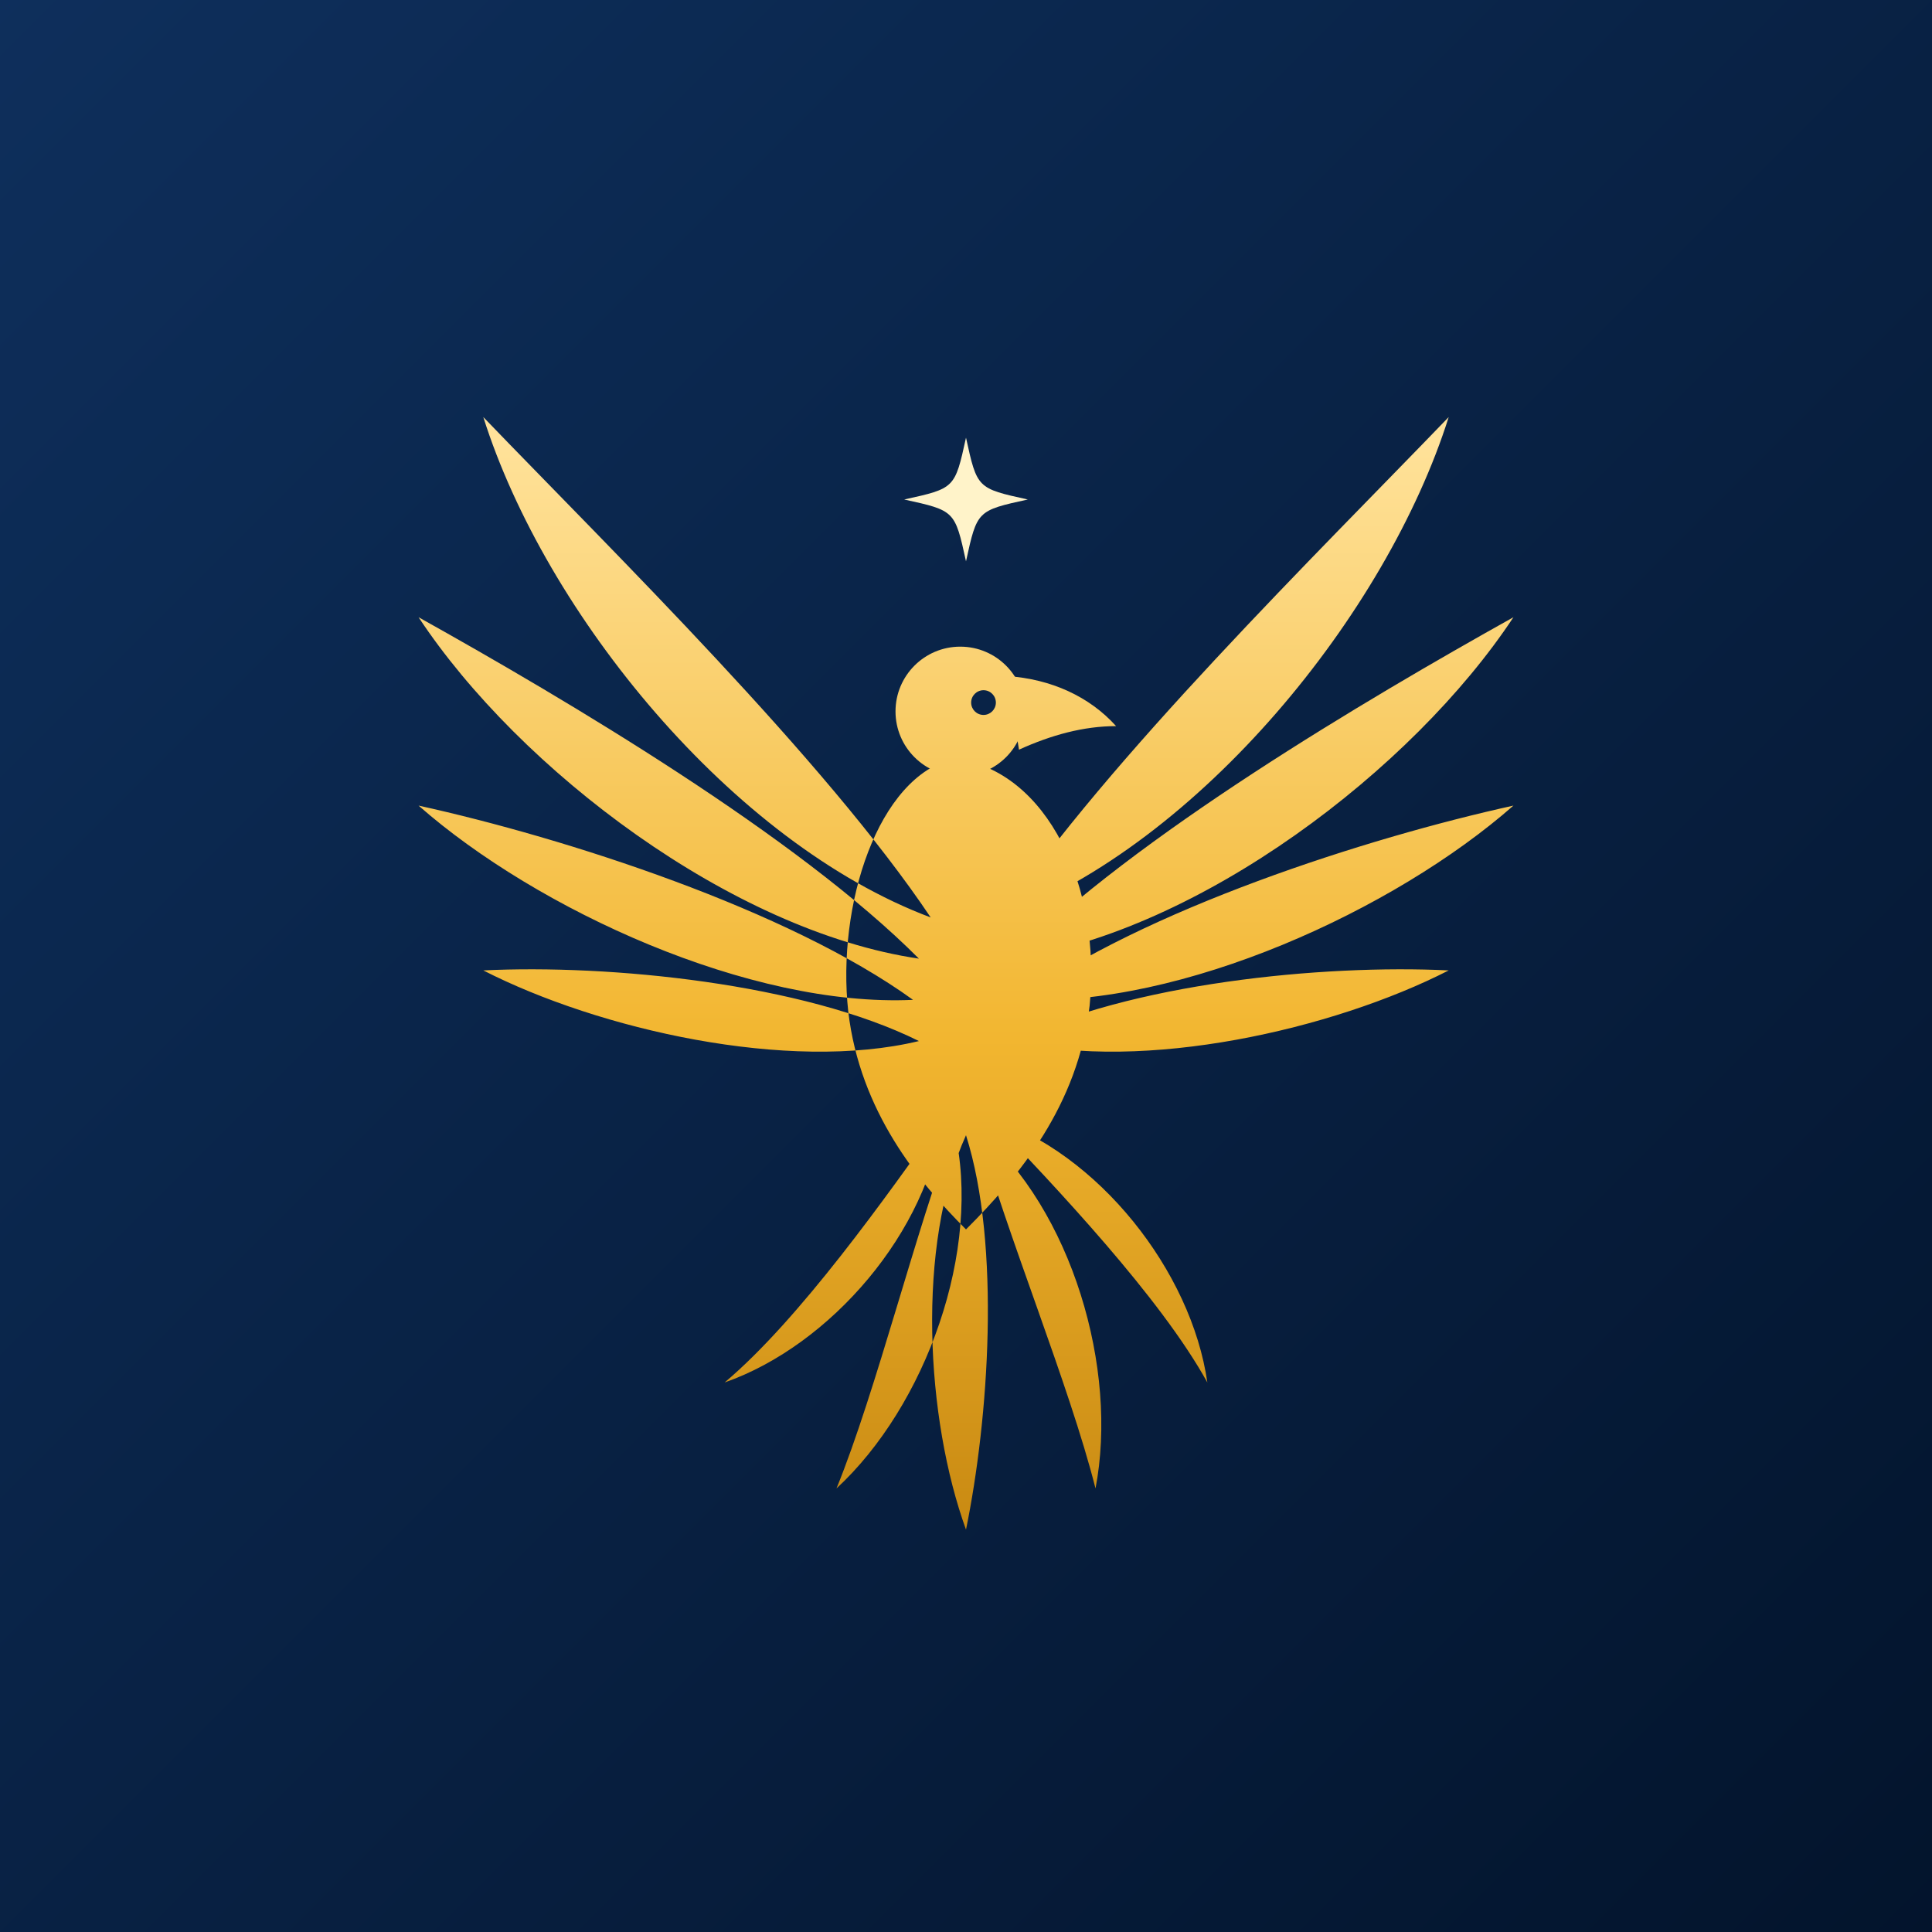
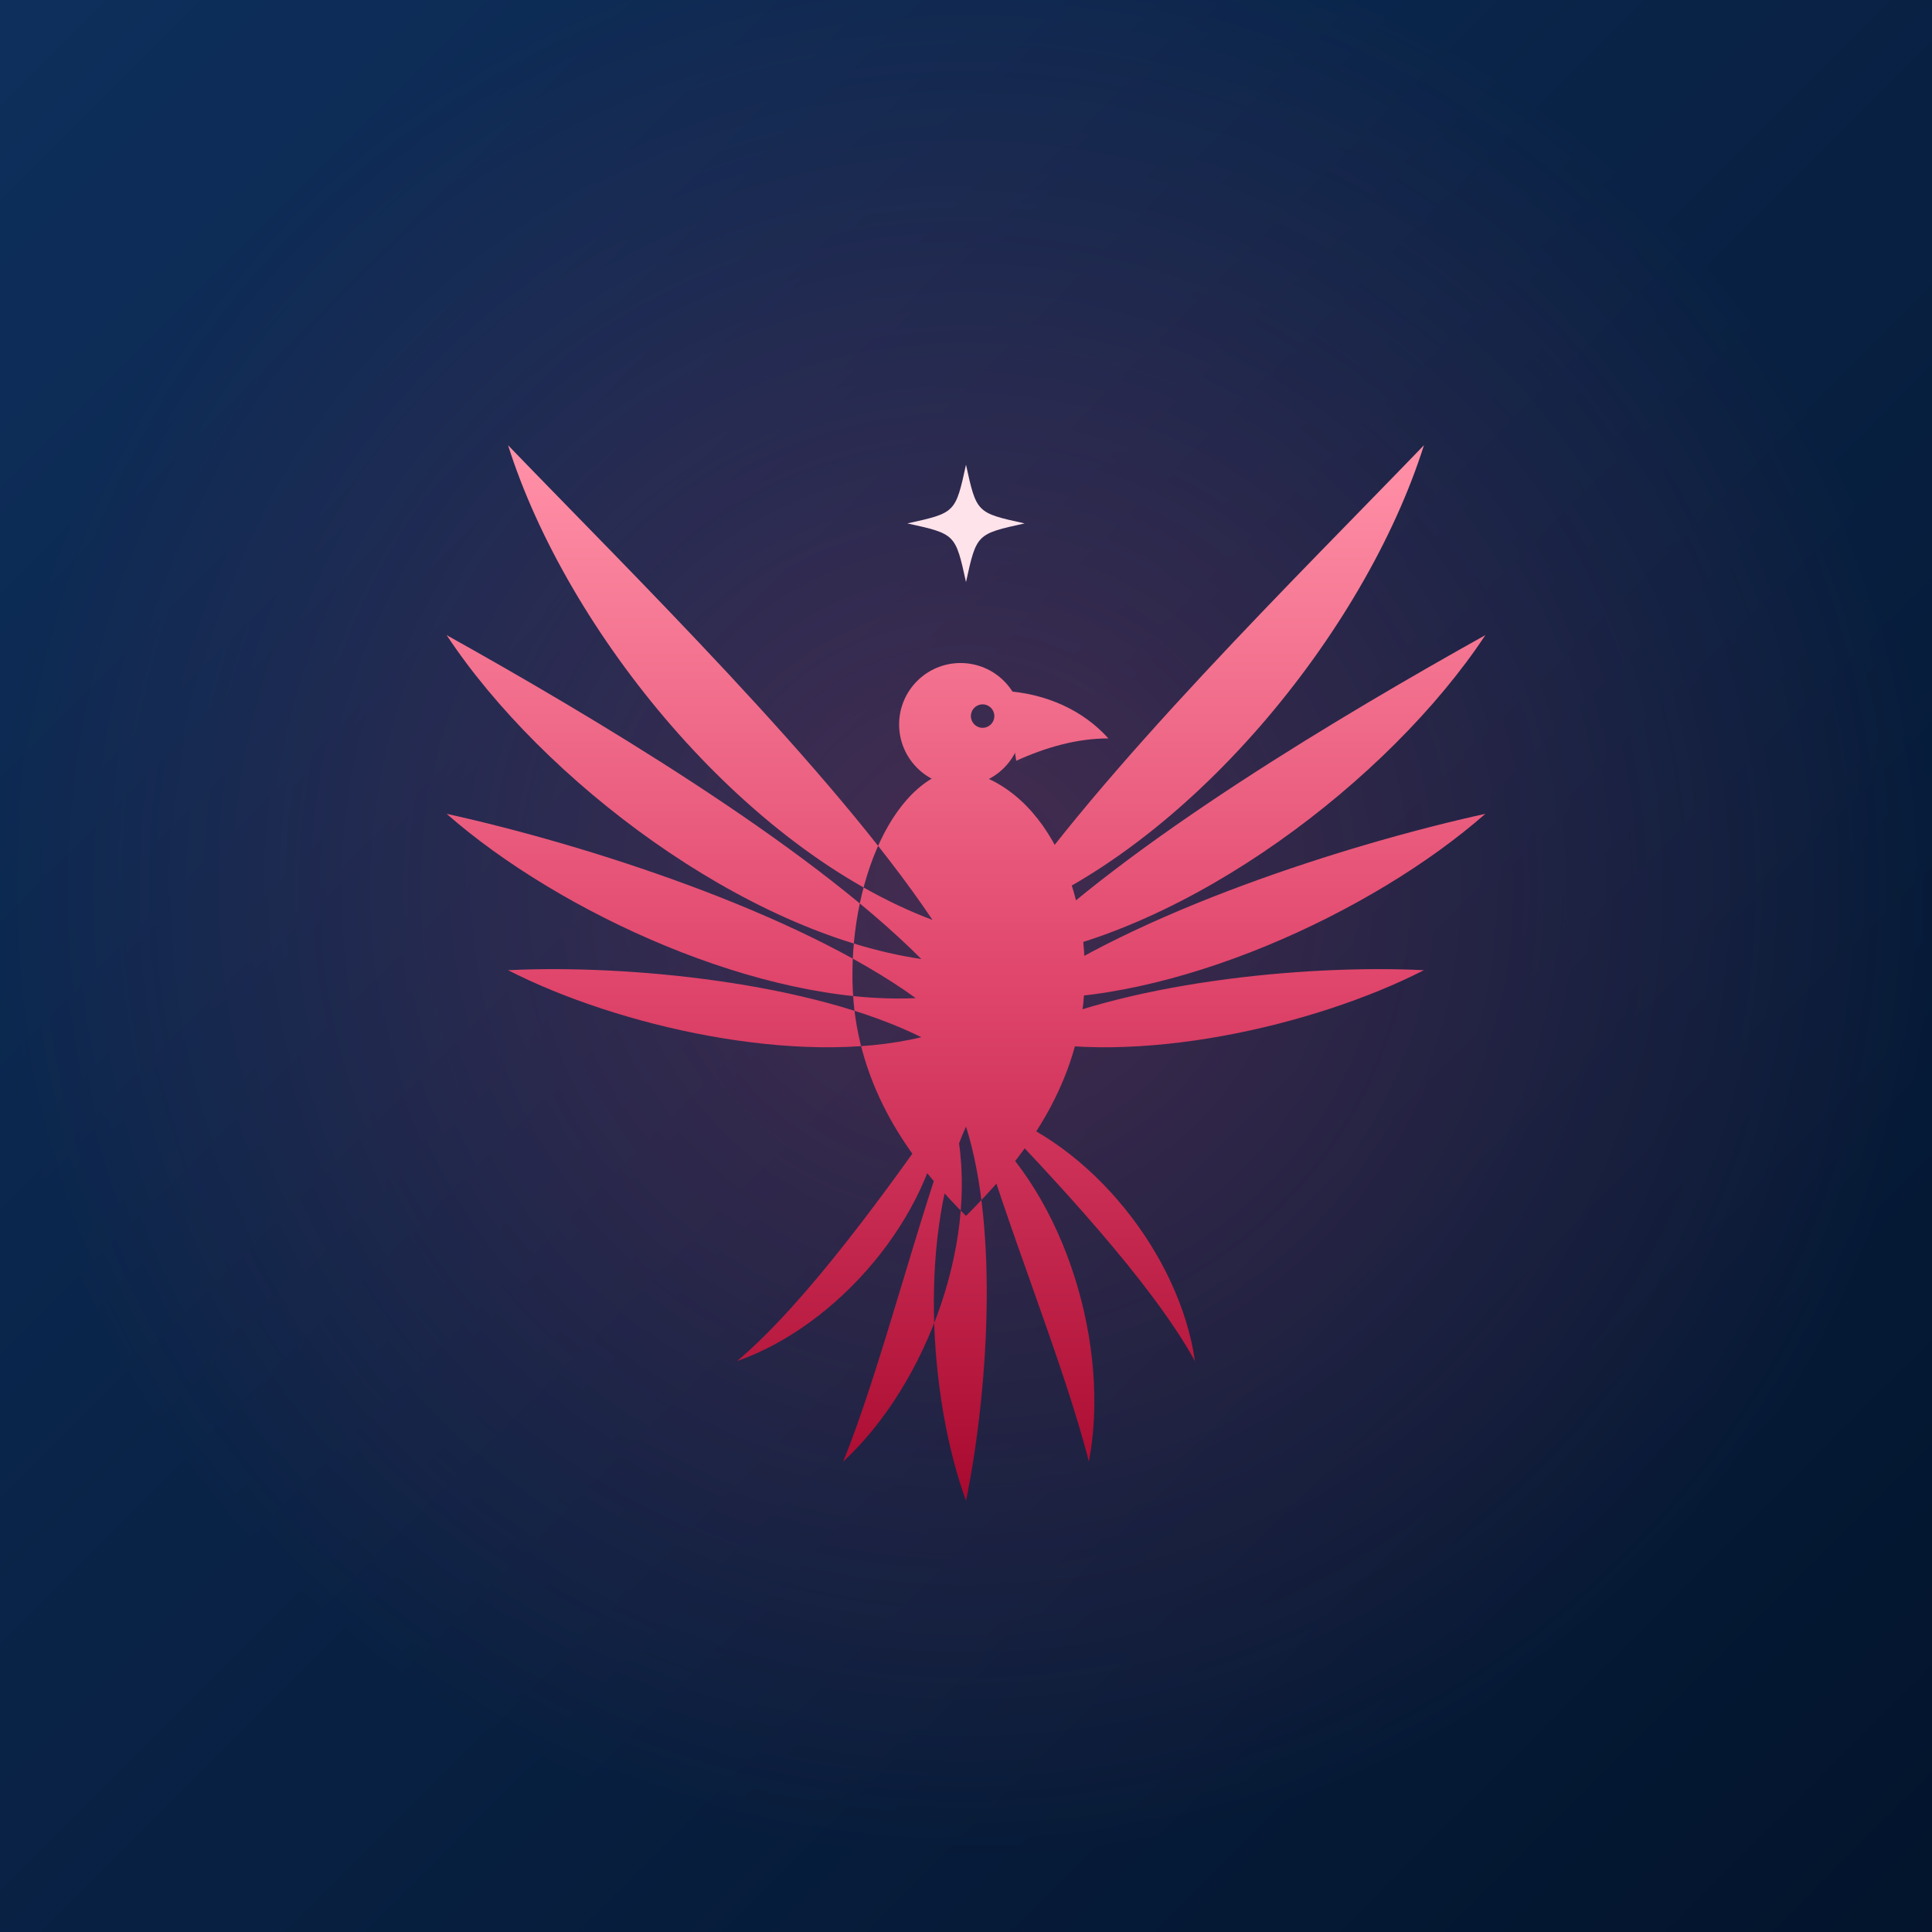
<svg xmlns="http://www.w3.org/2000/svg" viewBox="0 0 512 512" width="512" height="512">
  <defs>
    <linearGradient id="bg" x1="0" y1="0" x2="1" y2="1">
      <stop offset="0" stop-color="#0E2F5C" />
      <stop offset="1" stop-color="#03142C" />
    </linearGradient>
    <linearGradient id="g" x1="0" y1="99" x2="0" y2="470" gradientUnits="userSpaceOnUse">
-       <stop offset="0" stop-color="#FFE29A" />
-       <stop offset=".55" stop-color="#F2B630" />
-       <stop offset="1" stop-color="#C98A12" />
+       <stop offset="0" stop-color="#FF8FA6" />
+       <stop offset=".5" stop-color="#E0456B" />
+       <stop offset="1" stop-color="#A8092F" />
    </linearGradient>
+     <radialGradient id="glow" cx=".5" cy=".46" r=".5">
+       <stop offset="0" stop-color="#E0456B" stop-opacity=".28" />
+       <stop offset="1" stop-color="#E0456B" stop-opacity="0" />
+     </radialGradient>
  </defs>
  <rect width="512" height="512" rx="0" fill="url(#bg)" />
-   <g transform="translate(256 256) scale(0.78) translate(-256 -278.5)">
+   <rect width="512" height="512" rx="0" fill="url(#glow)" />
+   <g transform="translate(256 256) scale(0.74) translate(-256 -278.5)">
    <path d="M244 262 C208.1 208.4 136.3 138 92 92 C113.1 158.8 176.5 236.7 244 262Z M268 262 C303.9 208.4 375.7 138 420 92 C398.9 158.8 335.5 236.7 268 262Z M240 276 C198.6 234.4 120.5 188.2 70 160 C104.3 211.9 176.6 266.7 240 276Z M272 276 C313.4 234.4 391.5 188.2 442 160 C407.7 211.9 335.4 266.7 272 276Z M238 290 C195.7 259.4 120 235 70 224 C110.4 259.5 182.7 292.6 238 290Z M274 290 C316.3 259.4 392 235 442 224 C401.6 259.5 329.3 292.6 274 290Z M240 304 C200.6 284.4 134.9 277.9 92 280 C131.3 300.1 195.7 314.7 240 304Z M272 304 C311.4 284.4 377.1 277.9 420 280 C380.7 300.1 316.3 314.7 272 304Z M256 336 C239 373.5 242.4 432.5 256 470 C263.7 432.5 267.9 373.5 256 336Z M252 334 C261.7 375 242.2 428.1 212 456 C225.6 422.6 239.1 367.6 252 334Z M260 334 C292.1 361.3 307.8 415.6 300 456 C291.2 421.1 269.5 368.7 260 334Z M248 330 C243.5 368.5 210 407.4 174 420 C199.4 398.6 229.1 356.7 248 330Z M264 330 C300.9 341.9 332.6 382.2 338 420 C322 391 286.5 353.7 264 330Z M252 208 C284 212 302 252 298 292 C294 326 274 350 256 368 C240 352 220 328 216 294 C212 258 226 214 252 208Z M270 180 C285 181 298 187 307 197 C296 197 285 200 274 205 Z" fill="url(#g)" />
    <path d="M254 170 a22 22 0 1 0 0.1 0Z M262 184.8 a4.2 4.2 0 1 1 -0.1 0Z" fill="url(#g)" fill-rule="evenodd" />
-     <path d="M256 99 C259.78 116.22 259.78 116.22 277 120 C259.78 123.78 259.78 123.78 256 141 C252.22 123.78 252.22 123.78 235 120 C252.22 116.22 252.22 116.22 256 99Z" fill="#FFF3C9" />
+     <path d="M256 99 C259.78 116.22 259.78 116.22 277 120 C259.78 123.78 259.78 123.78 256 141 C252.22 123.78 252.22 123.78 235 120 C252.22 116.22 252.22 116.22 256 99Z" fill="#FFE3EA" />
  </g>
</svg>
